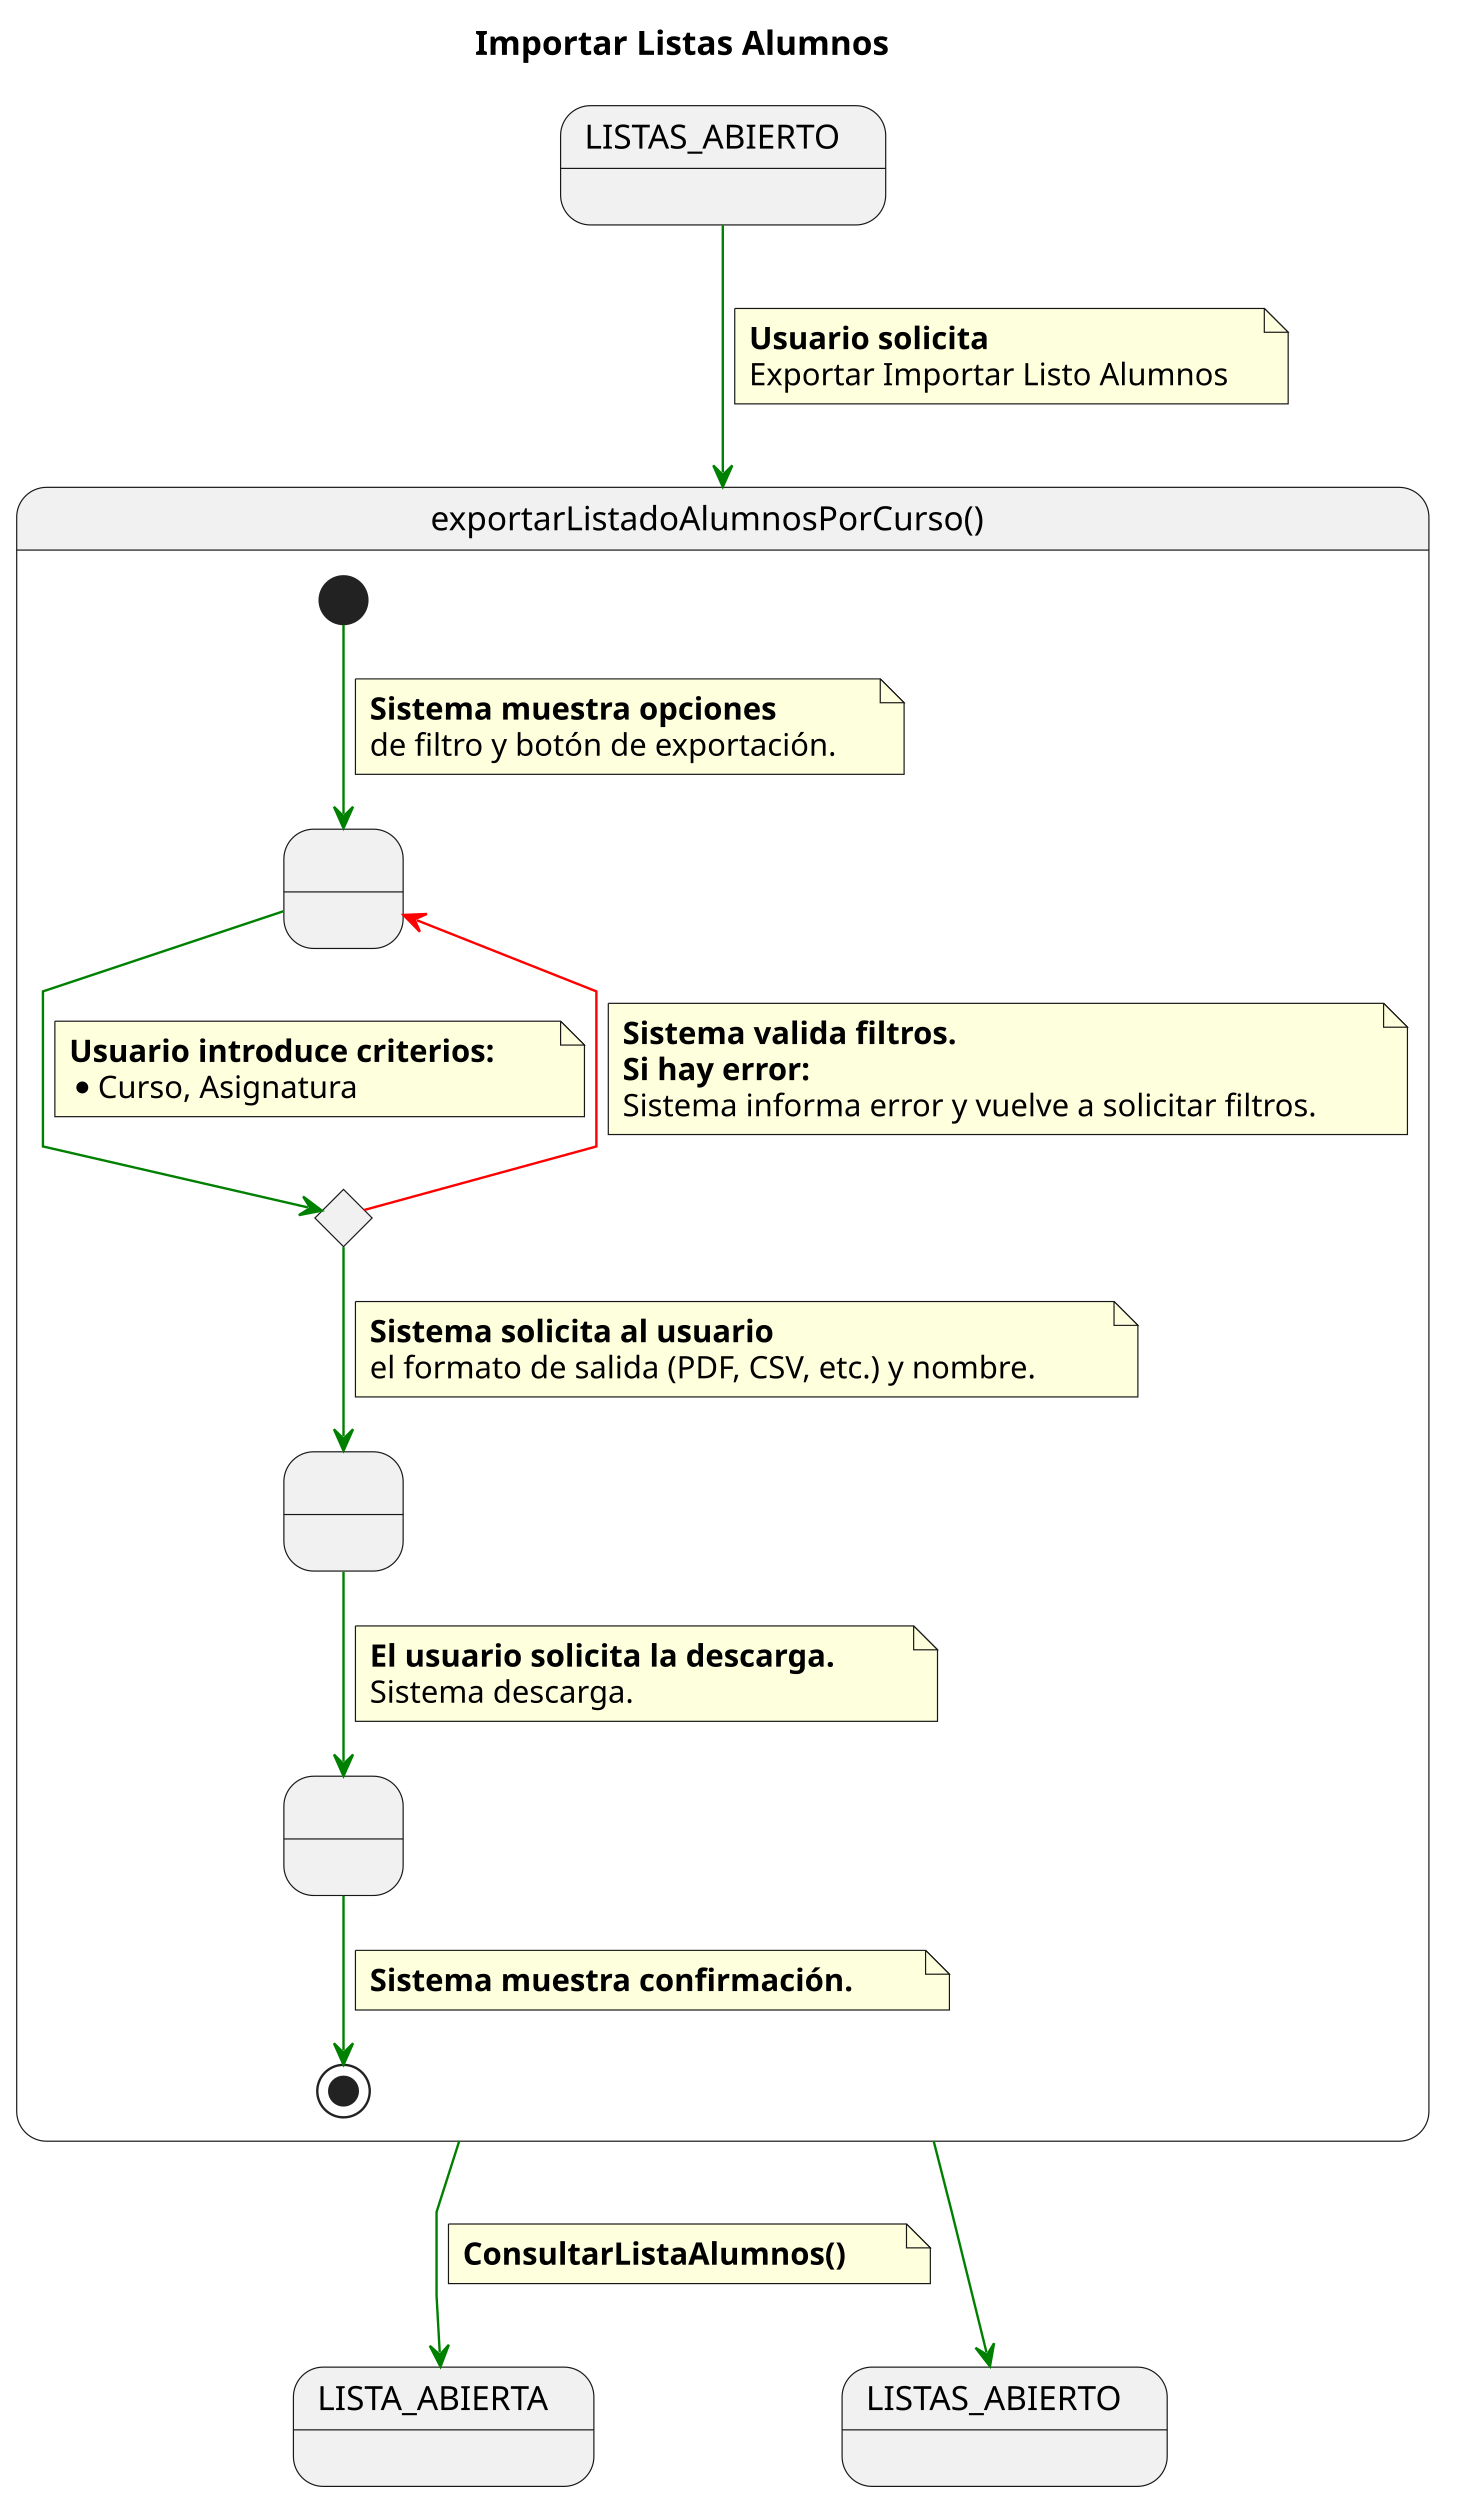
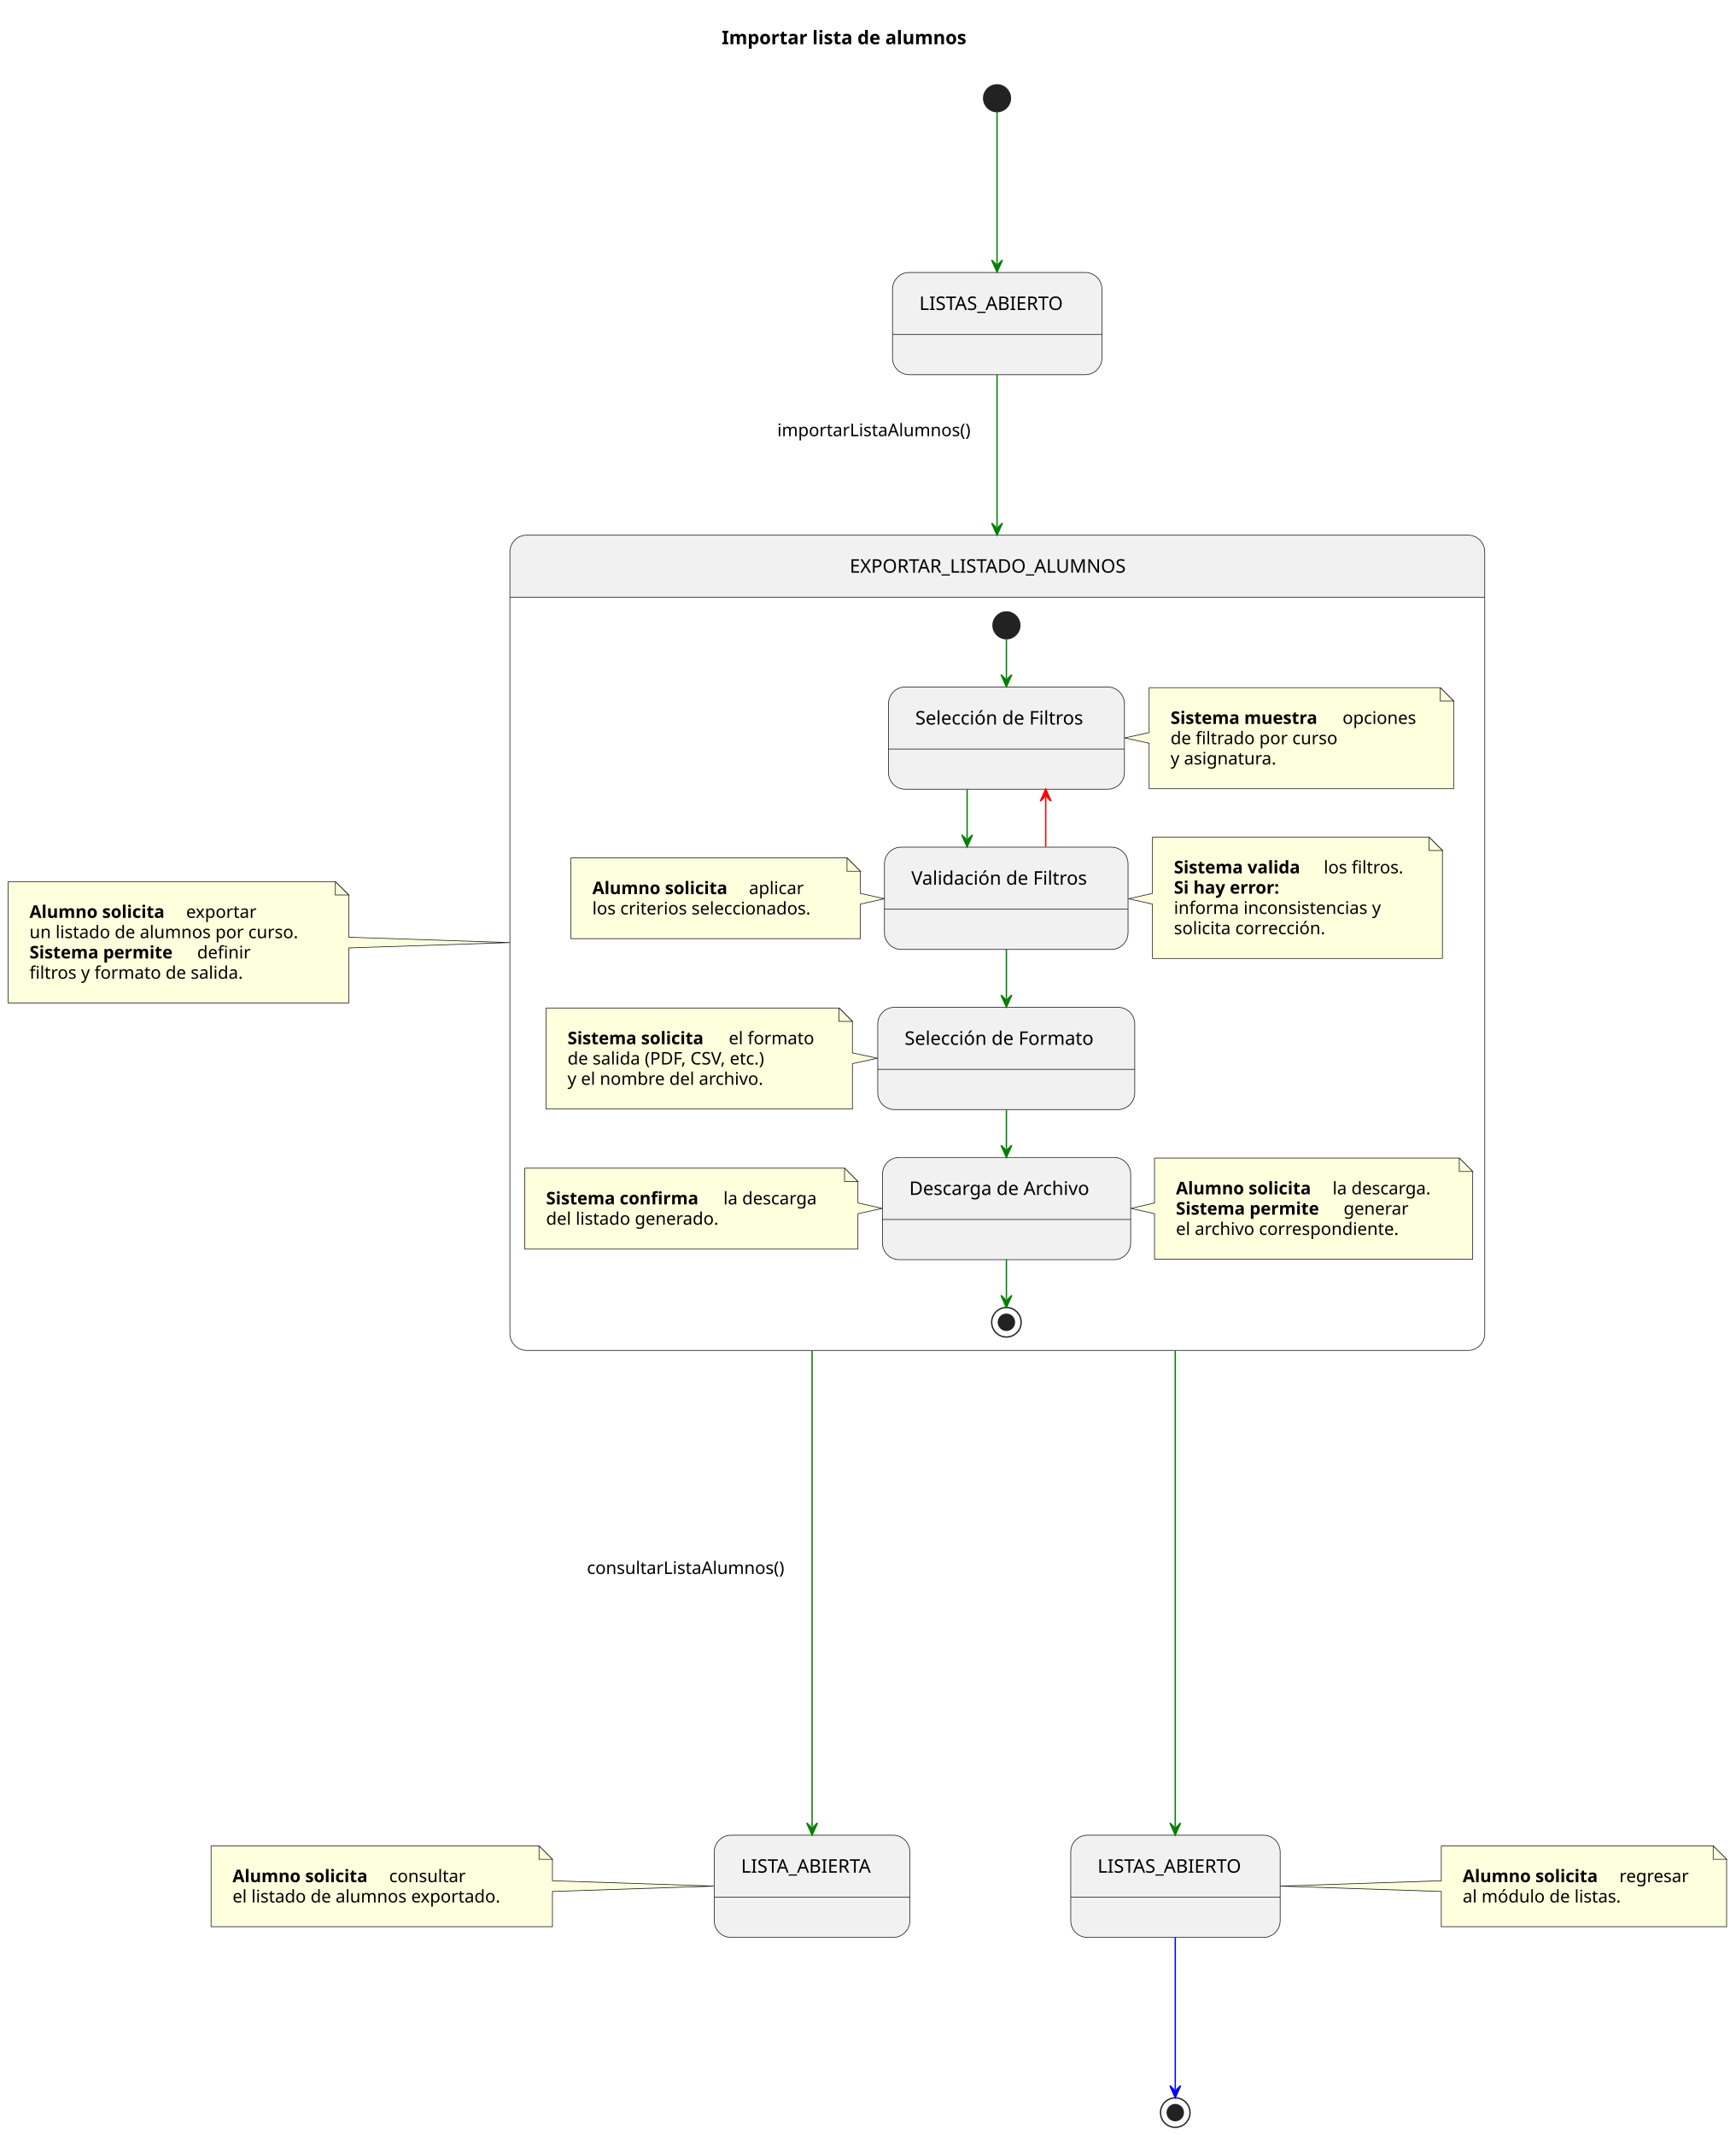
- <svg xmlns="http://www.w3.org/2000/svg" contentStyleType="text/css" data-diagram-type="STATE" height="1048px" preserveAspectRatio="none" style="width:612px;height:1048px;background:#FFFFFF;" version="1.1" viewBox="0 0 612 1048" width="612px" zoomAndPan="magnify">
+ <svg xmlns="http://www.w3.org/2000/svg" contentStyleType="text/css" data-diagram-type="STATE" height="1593px" preserveAspectRatio="none" style="width:1295px;height:1593px;background:#FFFFFF;" version="1.1" viewBox="0 0 1295 1593" width="1295px" zoomAndPan="magnify">
  <defs />
  <g>
    <g class="title" data-source-line="1">
-       <text fill="#000000" font-family="sans-serif" font-size="14" font-weight="bold" lengthAdjust="spacing" textLength="193.765" x="199.118" y="22.995">Importar Listas Alumnos</text>
+       <text fill="#000000" font-family="sans-serif" font-size="14" font-weight="bold" lengthAdjust="spacing" textLength="204.312" x="538.551" y="32.995">Importar lista de alumnos</text>
    </g>
-     <g id="startState">
-       <rect fill="#F1F1F1" height="50" rx="12.5" ry="12.5" style="stroke:#181818;stroke-width:0.5;" width="136.286" x="235" y="44.297" />
-       <line style="stroke:#181818;stroke-width:0.5;" x1="235" x2="371.286" y1="70.594" y2="70.594" />
-       <text fill="#000000" font-family="sans-serif" font-size="14" lengthAdjust="spacing" textLength="116.286" x="245" y="62.292">LISTAS_ABIERTO</text>
+     <g id="LISTAS_ABIERTO_INICIAL">
+       <rect fill="#F1F1F1" height="76.297" rx="12.5" ry="12.5" style="stroke:#181818;stroke-width:0.5;" width="156.286" x="666" y="203.297" />
+       <line style="stroke:#181818;stroke-width:0.5;" x1="666" x2="822.286" y1="249.594" y2="249.594" />
+       <text fill="#000000" font-family="sans-serif" font-size="14" lengthAdjust="spacing" textLength="116.286" x="686" y="231.292">LISTAS_ABIERTO</text>
    </g>
-     <g id="endState1">
-       <rect fill="#F1F1F1" height="50" rx="12.5" ry="12.5" style="stroke:#181818;stroke-width:0.5;" width="125.957" x="123" y="992.297" />
-       <line style="stroke:#181818;stroke-width:0.5;" x1="123" x2="248.957" y1="1018.594" y2="1018.594" />
-       <text fill="#000000" font-family="sans-serif" font-size="14" lengthAdjust="spacing" textLength="105.957" x="133" y="1010.292">LISTA_ABIERTA</text>
+     <path d="M393,399.297 L1095.435,399.297 A12.5,12.5 0 0 1 1107.935,411.797 L1107.935,445.594 L380.5,445.594 L380.5,411.797 A12.5,12.5 0 0 1 393,399.297" fill="#F1F1F1" />
+     <rect fill="none" height="608.297" rx="12.5" ry="12.5" style="stroke:#181818;stroke-width:0.5;" width="727.435" x="380.5" y="399.297" />
+     <line style="stroke:#181818;stroke-width:0.5;" x1="380.5" x2="1107.935" y1="445.594" y2="445.594" />
+     <text fill="#000000" font-family="sans-serif" font-size="14" lengthAdjust="spacing" textLength="220.309" x="634.063" y="427.292">EXPORTAR_LISTADO_ALUMNOS</text>
+     <g id="EXPORTAR_LISTADO_COMP.SolicitudFiltros">
+       <rect fill="#F1F1F1" height="76.297" rx="12.5" ry="12.5" style="stroke:#181818;stroke-width:0.5;" width="176.062" x="663" y="512.594" />
+       <line style="stroke:#181818;stroke-width:0.5;" x1="663" x2="839.062" y1="558.891" y2="558.891" />
+       <text fill="#000000" font-family="sans-serif" font-size="14" lengthAdjust="spacing" textLength="136.062" x="683" y="540.589">Selección de Filtros</text>
    </g>
-     <g id="endState2">
-       <rect fill="#F1F1F1" height="50" rx="12.5" ry="12.5" style="stroke:#181818;stroke-width:0.5;" width="136.286" x="353" y="992.297" />
-       <line style="stroke:#181818;stroke-width:0.5;" x1="353" x2="489.286" y1="1018.594" y2="1018.594" />
-       <text fill="#000000" font-family="sans-serif" font-size="14" lengthAdjust="spacing" textLength="116.286" x="363" y="1010.292">LISTAS_ABIERTO</text>
+     <g id="EXPORTAR_LISTADO_COMP.ValidarFiltros">
+       <rect fill="#F1F1F1" height="76.297" rx="12.5" ry="12.5" style="stroke:#181818;stroke-width:0.5;" width="181.764" x="660" y="632.094" />
+       <line style="stroke:#181818;stroke-width:0.5;" x1="660" x2="841.764" y1="678.391" y2="678.391" />
+       <text fill="#000000" font-family="sans-serif" font-size="14" lengthAdjust="spacing" textLength="141.764" x="680" y="660.089">Validación de Filtros</text>
    </g>
-     <path d="M19.5,204.297 L586.5,204.297 A12.5,12.5 0 0 1 599,216.797 L599,230.594 L7,230.594 L7,216.797 A12.5,12.5 0 0 1 19.5,204.297" fill="#F1F1F1" />
-     <rect fill="none" height="693.297" rx="12.5" ry="12.5" style="stroke:#181818;stroke-width:0.5;" width="592" x="7" y="204.297" />
-     <line style="stroke:#181818;stroke-width:0.5;" x1="7" x2="599" y1="230.594" y2="230.594" />
-     <text fill="#000000" font-family="sans-serif" font-size="14" lengthAdjust="spacing" textLength="245.096" x="180.452" y="222.292">exportarListadoAlumnosPorCurso()</text>
-     <g id="exportarListadoAlumnosPorCurso.SolicitudFiltros">
-       <rect fill="#F1F1F1" height="50" rx="12.5" ry="12.5" style="stroke:#181818;stroke-width:0.5;" width="50" x="119" y="347.594" />
-       <line style="stroke:#181818;stroke-width:0.5;" x1="119" x2="169" y1="373.891" y2="373.891" />
-       <text fill="#000000" font-family="sans-serif" font-size="14" lengthAdjust="spacing" textLength="4.45" x="141.775" y="365.589"> </text>
+     <g id="EXPORTAR_LISTADO_COMP.SeleccionFormato">
+       <rect fill="#F1F1F1" height="76.297" rx="12.5" ry="12.5" style="stroke:#181818;stroke-width:0.5;" width="191.772" x="655" y="751.594" />
+       <line style="stroke:#181818;stroke-width:0.5;" x1="655" x2="846.771" y1="797.891" y2="797.891" />
+       <text fill="#000000" font-family="sans-serif" font-size="14" lengthAdjust="spacing" textLength="151.772" x="675" y="779.589">Selección de Formato</text>
    </g>
-     <g class="entity" data-entity="ValidarFiltros" data-uid="ent0007" id="entity_ValidarFiltros">
-       <polygon fill="#F1F1F1" points="144,498.594,156,510.594,144,522.594,132,510.594,144,498.594" style="stroke:#181818;stroke-width:0.5;" />
+     <g id="EXPORTAR_LISTADO_COMP.Descarga">
+       <rect fill="#F1F1F1" height="76.297" rx="12.5" ry="12.5" style="stroke:#181818;stroke-width:0.5;" width="185.23" x="658.5" y="863.594" />
+       <line style="stroke:#181818;stroke-width:0.5;" x1="658.5" x2="843.73" y1="909.891" y2="909.891" />
+       <text fill="#000000" font-family="sans-serif" font-size="14" lengthAdjust="spacing" textLength="145.23" x="678.5" y="891.589">Descarga de Archivo</text>
    </g>
-     <g id="exportarListadoAlumnosPorCurso.SeleccionFormato">
-       <rect fill="#F1F1F1" height="50" rx="12.5" ry="12.5" style="stroke:#181818;stroke-width:0.5;" width="50" x="119" y="608.594" />
-       <line style="stroke:#181818;stroke-width:0.5;" x1="119" x2="169" y1="634.891" y2="634.891" />
-       <text fill="#000000" font-family="sans-serif" font-size="14" lengthAdjust="spacing" textLength="4.45" x="141.775" y="626.589"> </text>
+     <ellipse cx="751" cy="466.594" fill="#222222" rx="10" ry="10" style="stroke:#222222;stroke-width:1;" />
+     <ellipse cx="751" cy="986.594" fill="none" rx="11" ry="11" style="stroke:#222222;stroke-width:1;" />
+     <ellipse cx="751" cy="986.594" fill="#222222" rx="6" ry="6" style="stroke:#222222;stroke-width:1;" />
+     <g class="entity" data-entity="GMN5" data-source-line="38" data-uid="ent0006" id="entity_GMN5">
+       <path d="M857.5,513.094 L857.5,546.594 L839.21,550.594 L857.5,554.594 L857.5,588.492 A0,0 0 0 0 857.5,588.492 L1084.747,588.492 A0,0 0 0 0 1084.747,588.492 L1084.747,523.094 L1074.747,513.094 L857.5,513.094 A0,0 0 0 0 857.5,513.094" fill="#FEFFDD" style="stroke:#181818;stroke-width:0.5;" />
+       <path d="M1074.747,513.094 L1074.747,523.094 L1084.747,523.094 L1074.747,513.094" fill="#FEFFDD" style="stroke:#181818;stroke-width:0.5;" />
+       <text fill="#000000" font-family="sans-serif" font-size="13" font-weight="bold" lengthAdjust="spacing" textLength="124.186" x="873.5" y="540.161">Sistema muestra</text>
+       <text fill="#000000" font-family="sans-serif" font-size="13" lengthAdjust="spacing" textLength="57.929" x="1001.818" y="540.161">opciones</text>
+       <text fill="#000000" font-family="sans-serif" font-size="13" lengthAdjust="spacing" textLength="132.069" x="873.5" y="555.293">de filtrado por curso</text>
+       <text fill="#000000" font-family="sans-serif" font-size="13" lengthAdjust="spacing" textLength="85.414" x="873.5" y="570.426">y asignatura.</text>
    </g>
-     <g id="exportarListadoAlumnosPorCurso.Descarga">
-       <rect fill="#F1F1F1" height="50" rx="12.5" ry="12.5" style="stroke:#181818;stroke-width:0.5;" width="50" x="119" y="744.594" />
-       <line style="stroke:#181818;stroke-width:0.5;" x1="119" x2="169" y1="770.891" y2="770.891" />
-       <text fill="#000000" font-family="sans-serif" font-size="14" lengthAdjust="spacing" textLength="4.45" x="141.775" y="762.589"> </text>
+     <g class="entity" data-entity="GMN8" data-source-line="46" data-uid="ent0009" id="entity_GMN8">
+       <path d="M426,640.094 L426,700.359 A0,0 0 0 0 426,700.359 L642.043,700.359 A0,0 0 0 0 642.043,700.359 L642.043,674.594 L659.95,670.594 L642.043,666.594 L642.043,650.094 L632.043,640.094 L426,640.094 A0,0 0 0 0 426,640.094" fill="#FEFFDD" style="stroke:#181818;stroke-width:0.5;" />
+       <path d="M632.043,640.094 L632.043,650.094 L642.043,650.094 L632.043,640.094" fill="#FEFFDD" style="stroke:#181818;stroke-width:0.5;" />
+       <text fill="#000000" font-family="sans-serif" font-size="13" font-weight="bold" lengthAdjust="spacing" textLength="112.76" x="442" y="667.161">Alumno solicita</text>
+       <text fill="#000000" font-family="sans-serif" font-size="13" lengthAdjust="spacing" textLength="43.9" x="558.892" y="667.161">aplicar</text>
+       <text fill="#000000" font-family="sans-serif" font-size="13" lengthAdjust="spacing" textLength="175.043" x="442" y="682.293">los criterios seleccionados.</text>
    </g>
-     <ellipse cx="144" cy="251.594" fill="#222222" rx="10" ry="10" style="stroke:#222222;stroke-width:1;" />
-     <ellipse cx="144" cy="876.594" fill="none" rx="11" ry="11" style="stroke:#222222;stroke-width:1;" />
-     <ellipse cx="144" cy="876.594" fill="#222222" rx="6" ry="6" style="stroke:#222222;stroke-width:1;" />
-     <g class="link" data-entity-1=".start.exportarListadoAlumnosPorCurso" data-entity-2="SolicitudFiltros" data-source-line="22" data-uid="lnk4" id="link_.start.exportarListadoAlumnosPorCurso_SolicitudFiltros">
-       <path d="M144,261.934 C144,280.124 144,314.834 144,341.204" fill="none" id="*start*exportarListadoAlumnosPorCurso-to-SolicitudFiltros" style="stroke:#008000;stroke-width:1;" />
-       <polygon fill="#008000" points="144,347.204,148,338.204,144,342.204,140,338.204,144,347.204" style="stroke:#008000;stroke-width:1;" />
-       <path d="M149,284.594 L149,324.594 L379,324.594 L379,294.594 L369,284.594 L149,284.594" fill="#FEFFDD" style="stroke:#181818;stroke-width:0.5;" />
-       <path d="M369,284.594 L369,294.594 L379,294.594 L369,284.594" fill="#FEFFDD" style="stroke:#181818;stroke-width:0.5;" />
-       <text fill="#000000" font-family="sans-serif" font-size="13" font-weight="bold" lengthAdjust="spacing" textLength="193.851" x="155" y="301.661">Sistema muestra opciones</text>
-       <text fill="#000000" font-family="sans-serif" font-size="13" lengthAdjust="spacing" textLength="209.936" x="155" y="316.793">de filtro y botón de exportación.</text>
+     <g class="entity" data-entity="GMN11" data-source-line="54" data-uid="ent0012" id="entity_GMN11">
+       <path d="M860,624.594 L860,666.594 L842.08,670.594 L860,674.594 L860,715.125 A0,0 0 0 0 860,715.125 L1076.373,715.125 A0,0 0 0 0 1076.373,715.125 L1076.373,634.594 L1066.373,624.594 L860,624.594 A0,0 0 0 0 860,624.594" fill="#FEFFDD" style="stroke:#181818;stroke-width:0.5;" />
+       <path d="M1066.373,624.594 L1066.373,634.594 L1076.373,634.594 L1066.373,624.594" fill="#FEFFDD" style="stroke:#181818;stroke-width:0.5;" />
+       <text fill="#000000" font-family="sans-serif" font-size="13" font-weight="bold" lengthAdjust="spacing" textLength="107.669" x="876" y="651.661">Sistema valida</text>
+       <text fill="#000000" font-family="sans-serif" font-size="13" lengthAdjust="spacing" textLength="63.572" x="987.801" y="651.661">los filtros.</text>
+       <text fill="#000000" font-family="sans-serif" font-size="13" font-weight="bold" lengthAdjust="spacing" textLength="91.552" x="876" y="666.793">Si hay error:</text>
+       <text fill="#000000" font-family="sans-serif" font-size="13" lengthAdjust="spacing" textLength="165.496" x="876" y="681.926">informa inconsistencias y</text>
+       <text fill="#000000" font-family="sans-serif" font-size="13" lengthAdjust="spacing" textLength="121.926" x="876" y="697.059">solicita corrección.</text>
    </g>
-     <g class="link" data-entity-1="SolicitudFiltros" data-entity-2="ValidarFiltros" data-source-line="29" data-uid="lnk5" id="link_SolicitudFiltros_ValidarFiltros">
-       <path d="M118.8,381.994 C82.03,394.254 18,415.594 18,415.594 C18,415.594 18,480.594 18,480.594 C18,480.594 100.203,499.508 129.093,506.158" fill="none" id="SolicitudFiltros-to-ValidarFiltros" style="stroke:#008000;stroke-width:1;" />
-       <polygon fill="#008000" points="134.94,507.504,127.067,501.587,130.067,506.382,125.272,509.383,134.94,507.504" style="stroke:#008000;stroke-width:1;" />
-       <path d="M23,428.094 L23,468.094 L245,468.094 L245,438.094 L235,428.094 L23,428.094" fill="#FEFFDD" style="stroke:#181818;stroke-width:0.5;" />
-       <path d="M235,428.094 L235,438.094 L245,438.094 L235,428.094" fill="#FEFFDD" style="stroke:#181818;stroke-width:0.5;" />
-       <text fill="#000000" font-family="sans-serif" font-size="13" font-weight="bold" lengthAdjust="spacing" textLength="201.862" x="29" y="445.161">Usuario introduce criterios:</text>
-       <ellipse cx="34.5" cy="455.859" fill="#000000" rx="2.5" ry="2.5" />
-       <text fill="#000000" font-family="sans-serif" font-size="13" lengthAdjust="spacing" textLength="116.035" x="41" y="460.293">Curso, Asignatura</text>
+     <g class="entity" data-entity="GMN14" data-source-line="64" data-uid="ent0015" id="entity_GMN14">
+       <path d="M407.5,752.094 L407.5,827.492 A0,0 0 0 0 407.5,827.492 L636.092,827.492 A0,0 0 0 0 636.092,827.492 L636.092,793.594 L654.84,789.594 L636.092,785.594 L636.092,762.094 L626.092,752.094 L407.5,752.094 A0,0 0 0 0 407.5,752.094" fill="#FEFFDD" style="stroke:#181818;stroke-width:0.5;" />
+       <path d="M626.092,752.094 L626.092,762.094 L636.092,762.094 L626.092,752.094" fill="#FEFFDD" style="stroke:#181818;stroke-width:0.5;" />
+       <text fill="#000000" font-family="sans-serif" font-size="13" font-weight="bold" lengthAdjust="spacing" textLength="116.162" x="423.5" y="779.161">Sistema solicita</text>
+       <text fill="#000000" font-family="sans-serif" font-size="13" lengthAdjust="spacing" textLength="67.298" x="543.794" y="779.161">el formato</text>
+       <text fill="#000000" font-family="sans-serif" font-size="13" lengthAdjust="spacing" textLength="165.293" x="423.5" y="794.293">de salida (PDF, CSV, etc.)</text>
+       <text fill="#000000" font-family="sans-serif" font-size="13" lengthAdjust="spacing" textLength="158.234" x="423.5" y="809.426">y el nombre del archivo.</text>
    </g>
-     <g class="link" data-entity-1="ValidarFiltros" data-entity-2="SolicitudFiltros" data-source-line="36" data-uid="lnk6" id="link_ValidarFiltros_SolicitudFiltros">
-       <path d="M152.67,507.224 C177.99,500.294 250,480.594 250,480.594 C250,480.594 250,415.594 250,415.594 C250,415.594 206.048,398.174 174.698,385.754" fill="none" id="ValidarFiltros-to-SolicitudFiltros" style="stroke:#FF0000;stroke-width:1;" />
-       <polygon fill="#FF0000" points="169.12,383.544,176.014,390.577,173.768,385.385,178.961,383.14,169.12,383.544" style="stroke:#FF0000;stroke-width:1;" />
-       <path d="M255,420.594 L255,475.594 L590,475.594 L590,430.594 L580,420.594 L255,420.594" fill="#FEFFDD" style="stroke:#181818;stroke-width:0.5;" />
-       <path d="M580,420.594 L580,430.594 L590,430.594 L580,420.594" fill="#FEFFDD" style="stroke:#181818;stroke-width:0.5;" />
-       <text fill="#000000" font-family="sans-serif" font-size="13" font-weight="bold" lengthAdjust="spacing" textLength="160.996" x="261" y="437.661">Sistema valida filtros.</text>
-       <text fill="#000000" font-family="sans-serif" font-size="13" font-weight="bold" lengthAdjust="spacing" textLength="91.552" x="261" y="452.793">Si hay error:</text>
-       <text fill="#000000" font-family="sans-serif" font-size="13" lengthAdjust="spacing" textLength="314.742" x="261" y="467.926">Sistema informa error y vuelve a solicitar filtros.</text>
+     <g class="entity" data-entity="GMN17" data-source-line="72" data-uid="ent0018" id="entity_GMN17">
+       <path d="M861.5,864.094 L861.5,897.594 L843.81,901.594 L861.5,905.594 L861.5,939.492 A0,0 0 0 0 861.5,939.492 L1098.935,939.492 A0,0 0 0 0 1098.935,939.492 L1098.935,874.094 L1088.935,864.094 L861.5,864.094 A0,0 0 0 0 861.5,864.094" fill="#FEFFDD" style="stroke:#181818;stroke-width:0.5;" />
+       <path d="M1088.935,864.094 L1088.935,874.094 L1098.935,874.094 L1088.935,864.094" fill="#FEFFDD" style="stroke:#181818;stroke-width:0.5;" />
+       <text fill="#000000" font-family="sans-serif" font-size="13" font-weight="bold" lengthAdjust="spacing" textLength="112.76" x="877.5" y="891.161">Alumno solicita</text>
+       <text fill="#000000" font-family="sans-serif" font-size="13" lengthAdjust="spacing" textLength="79.543" x="994.392" y="891.161">la descarga.</text>
+       <text fill="#000000" font-family="sans-serif" font-size="13" font-weight="bold" lengthAdjust="spacing" textLength="120.999" x="877.5" y="906.293">Sistema permite</text>
+       <text fill="#000000" font-family="sans-serif" font-size="13" lengthAdjust="spacing" textLength="51.143" x="1002.631" y="906.293">generar</text>
+       <text fill="#000000" font-family="sans-serif" font-size="13" lengthAdjust="spacing" textLength="178.166" x="877.5" y="921.426">el archivo correspondiente.</text>
    </g>
-     <g class="link" data-entity-1="ValidarFiltros" data-entity-2="SeleccionFormato" data-source-line="44" data-uid="lnk7" id="link_ValidarFiltros_SeleccionFormato">
-       <path d="M144,522.764 C144,542.064 144,576.114 144,602.144" fill="none" id="ValidarFiltros-to-SeleccionFormato" style="stroke:#008000;stroke-width:1;" />
-       <polygon fill="#008000" points="144,608.144,148,599.144,144,603.144,140,599.144,144,608.144" style="stroke:#008000;stroke-width:1;" />
-       <path d="M149,545.594 L149,585.594 L477,585.594 L477,555.594 L467,545.594 L149,545.594" fill="#FEFFDD" style="stroke:#181818;stroke-width:0.5;" />
-       <path d="M467,545.594 L467,555.594 L477,555.594 L467,545.594" fill="#FEFFDD" style="stroke:#181818;stroke-width:0.5;" />
-       <text fill="#000000" font-family="sans-serif" font-size="13" font-weight="bold" lengthAdjust="spacing" textLength="193.261" x="155" y="562.661">Sistema solicita al usuario</text>
-       <text fill="#000000" font-family="sans-serif" font-size="13" lengthAdjust="spacing" textLength="307.265" x="155" y="577.793">el formato de salida (PDF, CSV, etc.) y nombre.</text>
+     <g class="entity" data-entity="GMN20" data-source-line="80" data-uid="ent0021" id="entity_GMN20">
+       <path d="M391.5,871.594 L391.5,931.859 A0,0 0 0 0 391.5,931.859 L640.208,931.859 A0,0 0 0 0 640.208,931.859 L640.208,905.594 L658.39,901.594 L640.208,897.594 L640.208,881.594 L630.208,871.594 L391.5,871.594 A0,0 0 0 0 391.5,871.594" fill="#FEFFDD" style="stroke:#181818;stroke-width:0.5;" />
+       <path d="M630.208,871.594 L630.208,881.594 L640.208,881.594 L630.208,871.594" fill="#FEFFDD" style="stroke:#181818;stroke-width:0.5;" />
+       <text fill="#000000" font-family="sans-serif" font-size="13" font-weight="bold" lengthAdjust="spacing" textLength="128.166" x="407.5" y="898.661">Sistema confirma</text>
+       <text fill="#000000" font-family="sans-serif" font-size="13" lengthAdjust="spacing" textLength="75.41" x="539.798" y="898.661">la descarga</text>
+       <text fill="#000000" font-family="sans-serif" font-size="13" lengthAdjust="spacing" textLength="137.528" x="407.5" y="913.793">del listado generado.</text>
    </g>
-     <g class="link" data-entity-1="SeleccionFormato" data-entity-2="Descarga" data-source-line="51" data-uid="lnk8" id="link_SeleccionFormato_Descarga">
-       <path d="M144,658.864 C144,683.144 144,714.284 144,738.504" fill="none" id="SeleccionFormato-to-Descarga" style="stroke:#008000;stroke-width:1;" />
-       <polygon fill="#008000" points="144,744.504,148,735.504,144,739.504,140,735.504,144,744.504" style="stroke:#008000;stroke-width:1;" />
-       <path d="M149,681.594 L149,721.594 L393,721.594 L393,691.594 L383,681.594 L149,681.594" fill="#FEFFDD" style="stroke:#181818;stroke-width:0.5;" />
-       <path d="M383,681.594 L383,691.594 L393,691.594 L383,681.594" fill="#FEFFDD" style="stroke:#181818;stroke-width:0.5;" />
-       <text fill="#000000" font-family="sans-serif" font-size="13" font-weight="bold" lengthAdjust="spacing" textLength="223.983" x="155" y="698.661">El usuario solicita la descarga.</text>
-       <text fill="#000000" font-family="sans-serif" font-size="13" lengthAdjust="spacing" textLength="120.326" x="155" y="713.793">Sistema descarga.</text>
+     <g class="link" data-entity-1=".start.EXPORTAR_LISTADO_COMP" data-entity-2="SolicitudFiltros" data-source-line="35" data-uid="lnk6" id="link_.start.EXPORTAR_LISTADO_COMP_SolicitudFiltros">
+       <path d="M751,476.894 C751,485.834 751,493.344 751,506.374" fill="none" id="*start*EXPORTAR_LISTADO_COMP-to-SolicitudFiltros" style="stroke:#008000;stroke-width:1;" />
+       <polygon fill="#008000" points="751,512.374,755,503.374,751,507.374,747,503.374,751,512.374" style="stroke:#008000;stroke-width:1;" />
    </g>
-     <g class="link" data-entity-1="Descarga" data-entity-2=".end.exportarListadoAlumnosPorCurso" data-source-line="58" data-uid="lnk10" id="link_Descarga_.end.exportarListadoAlumnosPorCurso">
-       <path d="M144,794.684 C144,817.084 144,843.364 144,859.544" fill="none" id="Descarga-to-*end*exportarListadoAlumnosPorCurso" style="stroke:#008000;stroke-width:1;" />
-       <polygon fill="#008000" points="144,865.544,148,856.544,144,860.544,140,856.544,144,865.544" style="stroke:#008000;stroke-width:1;" />
-       <path d="M149,817.594 L149,842.594 L398,842.594 L398,827.594 L388,817.594 L149,817.594" fill="#FEFFDD" style="stroke:#181818;stroke-width:0.5;" />
-       <path d="M388,817.594 L388,827.594 L398,827.594 L388,817.594" fill="#FEFFDD" style="stroke:#181818;stroke-width:0.5;" />
-       <text fill="#000000" font-family="sans-serif" font-size="13" font-weight="bold" lengthAdjust="spacing" textLength="228.731" x="155" y="834.661">Sistema muestra confirmación.</text>
+     <g class="link" data-entity-1="SolicitudFiltros" data-entity-2="ValidarFiltros" data-source-line="43" data-uid="lnk7" id="link_SolicitudFiltros_ValidarFiltros">
+       <path d="M721.67,588.734 C721.67,602.534 721.67,612.104 721.67,625.904" fill="none" id="SolicitudFiltros-to-ValidarFiltros" style="stroke:#008000;stroke-width:1;" />
+       <polygon fill="#008000" points="721.67,631.904,725.67,622.904,721.67,626.904,717.67,622.904,721.67,631.904" style="stroke:#008000;stroke-width:1;" />
    </g>
-     <g class="link" data-entity-1="startState" data-entity-2="exportarListadoAlumnosPorCurso" data-source-line="9" data-uid="lnk2" id="link_startState_exportarListadoAlumnosPorCurso">
-       <path d="M303,94.407 C303,118.287 303,151.907 303,198.097" fill="none" id="startState-to-exportarListadoAlumnosPorCurso" style="stroke:#008000;stroke-width:1;" />
-       <polygon fill="#008000" points="303,204.097,307,195.097,303,199.097,299,195.097,303,204.097" style="stroke:#008000;stroke-width:1;" />
-       <path d="M308,129.297 L308,169.297 L540,169.297 L540,139.297 L530,129.297 L308,129.297" fill="#FEFFDD" style="stroke:#181818;stroke-width:0.5;" />
-       <path d="M530,129.297 L530,139.297 L540,139.297 L530,129.297" fill="#FEFFDD" style="stroke:#181818;stroke-width:0.5;" />
-       <text fill="#000000" font-family="sans-serif" font-size="13" font-weight="bold" lengthAdjust="spacing" textLength="113.376" x="314" y="146.364">Usuario solicita</text>
-       <text fill="#000000" font-family="sans-serif" font-size="13" lengthAdjust="spacing" textLength="211.77" x="314" y="161.497">Exportar Importar Listo Alumnos</text>
+     <g class="link" data-entity-1="ValidarFiltros" data-entity-2="SolicitudFiltros" data-source-line="51" data-uid="lnk8" id="link_ValidarFiltros_SolicitudFiltros">
+       <path d="M780.33,631.954 C780.33,618.154 780.33,608.584 780.33,594.784" fill="none" id="ValidarFiltros-to-SolicitudFiltros" style="stroke:#FF0000;stroke-width:1;" />
+       <polygon fill="#FF0000" points="780.33,588.784,776.33,597.784,780.33,593.784,784.33,597.784,780.33,588.784" style="stroke:#FF0000;stroke-width:1;" />
    </g>
-     <g class="link" data-entity-1="exportarListadoAlumnosPorCurso" data-entity-2="endState1" data-source-line="65" data-uid="lnk11" id="link_exportarListadoAlumnosPorCurso_endState1">
-       <path d="M192.52,897.517 C186.59,916.077 183,927.297 183,927.297 C183,927.297 183,962.297 183,962.297 C183,962.297 183.526,971.776 184.327,986.146" fill="none" id="exportarListadoAlumnosPorCurso-to-endState1" style="stroke:#008000;stroke-width:1;" />
-       <polygon fill="#008000" points="184.66,992.137,188.154,982.928,184.382,987.145,180.166,983.373,184.66,992.137" style="stroke:#008000;stroke-width:1;" />
-       <path d="M188,932.297 L188,957.297 L390,957.297 L390,942.297 L380,932.297 L188,932.297" fill="#FEFFDD" style="stroke:#181818;stroke-width:0.5;" />
-       <path d="M380,932.297 L380,942.297 L390,942.297 L380,932.297" fill="#FEFFDD" style="stroke:#181818;stroke-width:0.5;" />
-       <text fill="#000000" font-family="sans-serif" font-size="13" font-weight="bold" lengthAdjust="spacing" textLength="181.162" x="194" y="949.364">ConsultarListaAlumnos()</text>
+     <g class="link" data-entity-1="ValidarFiltros" data-entity-2="SeleccionFormato" data-source-line="61" data-uid="lnk9" id="link_ValidarFiltros_SeleccionFormato">
+       <path d="M751,708.234 C751,722.034 751,731.604 751,745.404" fill="none" id="ValidarFiltros-to-SeleccionFormato" style="stroke:#008000;stroke-width:1;" />
+       <polygon fill="#008000" points="751,751.404,755,742.404,751,746.404,747,742.404,751,751.404" style="stroke:#008000;stroke-width:1;" />
    </g>
-     <g class="link" data-entity-1="exportarListadoAlumnosPorCurso" data-entity-2="endState2" data-source-line="70" data-uid="lnk12" id="link_exportarListadoAlumnosPorCurso_endState2">
-       <path d="M391.39,897.517 C396.13,916.077 399,927.297 399,927.297 C399,927.297 407.029,959.803 413.549,986.153" fill="none" id="exportarListadoAlumnosPorCurso-to-endState2" style="stroke:#008000;stroke-width:1;" />
-       <polygon fill="#008000" points="414.99,991.977,416.711,982.28,413.789,987.123,408.945,984.201,414.99,991.977" style="stroke:#008000;stroke-width:1;" />
+     <g class="link" data-entity-1="SeleccionFormato" data-entity-2="Descarga" data-source-line="69" data-uid="lnk10" id="link_SeleccionFormato_Descarga">
+       <path d="M751,827.824 C751,839.354 751,846.014 751,857.534" fill="none" id="SeleccionFormato-to-Descarga" style="stroke:#008000;stroke-width:1;" />
+       <polygon fill="#008000" points="751,863.534,755,854.534,751,858.534,747,854.534,751,863.534" style="stroke:#008000;stroke-width:1;" />
+     </g>
+     <g class="link" data-entity-1="Descarga" data-entity-2=".end.EXPORTAR_LISTADO_COMP" data-source-line="77" data-uid="lnk12" id="link_Descarga_.end.EXPORTAR_LISTADO_COMP">
+       <path d="M751,939.614 C751,952.704 751,960.354 751,969.554" fill="none" id="Descarga-to-*end*EXPORTAR_LISTADO_COMP" style="stroke:#008000;stroke-width:1;" />
+       <polygon fill="#008000" points="751,975.554,755,966.554,751,970.554,747,966.554,751,975.554" style="stroke:#008000;stroke-width:1;" />
+     </g>
+     <g id="LISTA_ABIERTA_FINAL">
+       <rect fill="#F1F1F1" height="76.297" rx="12.5" ry="12.5" style="stroke:#181818;stroke-width:0.5;" width="145.957" x="533" y="1369.297" />
+       <line style="stroke:#181818;stroke-width:0.5;" x1="533" x2="678.957" y1="1415.594" y2="1415.594" />
+       <text fill="#000000" font-family="sans-serif" font-size="14" lengthAdjust="spacing" textLength="105.957" x="553" y="1397.292">LISTA_ABIERTA</text>
+     </g>
+     <g id="LISTAS_ABIERTO_FINAL">
+       <rect fill="#F1F1F1" height="76.297" rx="12.5" ry="12.5" style="stroke:#181818;stroke-width:0.5;" width="156.286" x="799" y="1369.297" />
+       <line style="stroke:#181818;stroke-width:0.5;" x1="799" x2="955.286" y1="1415.594" y2="1415.594" />
+       <text fill="#000000" font-family="sans-serif" font-size="14" lengthAdjust="spacing" textLength="116.286" x="819" y="1397.292">LISTAS_ABIERTO</text>
+     </g>
+     <ellipse cx="744" cy="73.297" fill="#222222" rx="10" ry="10" style="stroke:#222222;stroke-width:1;" />
+     <ellipse cx="877" cy="1576.297" fill="none" rx="11" ry="11" style="stroke:#222222;stroke-width:1;" />
+     <ellipse cx="877" cy="1576.297" fill="#222222" rx="6" ry="6" style="stroke:#222222;stroke-width:1;" />
+     <g class="entity" data-entity="GMN2" data-source-line="21" data-uid="ent0003" id="entity_GMN2">
+       <path d="M6,657.797 L6,748.328 A0,0 0 0 0 6,748.328 L260.243,748.328 A0,0 0 0 0 260.243,748.328 L260.243,707.297 L380.46,703.297 L260.243,699.297 L260.243,667.797 L250.243,657.797 L6,657.797 A0,0 0 0 0 6,657.797" fill="#FEFFDD" style="stroke:#181818;stroke-width:0.5;" />
+       <path d="M250.243,657.797 L250.243,667.797 L260.243,667.797 L250.243,657.797" fill="#FEFFDD" style="stroke:#181818;stroke-width:0.5;" />
+       <text fill="#000000" font-family="sans-serif" font-size="13" font-weight="bold" lengthAdjust="spacing" textLength="112.76" x="22" y="684.864">Alumno solicita</text>
+       <text fill="#000000" font-family="sans-serif" font-size="13" lengthAdjust="spacing" textLength="55.65" x="138.892" y="684.864">exportar</text>
+       <text fill="#000000" font-family="sans-serif" font-size="13" lengthAdjust="spacing" textLength="213.243" x="22" y="699.997">un listado de alumnos por curso.</text>
+       <text fill="#000000" font-family="sans-serif" font-size="13" font-weight="bold" lengthAdjust="spacing" textLength="120.999" x="22" y="715.129">Sistema permite</text>
+       <text fill="#000000" font-family="sans-serif" font-size="13" lengthAdjust="spacing" textLength="41.634" x="147.131" y="715.129">definir</text>
+       <text fill="#000000" font-family="sans-serif" font-size="13" lengthAdjust="spacing" textLength="171.31" x="22" y="730.262">filtros y formato de salida.</text>
+     </g>
+     <g class="entity" data-entity="GMN23" data-source-line="90" data-uid="ent0024" id="entity_GMN23">
+       <path d="M157.5,1377.297 L157.5,1437.562 A0,0 0 0 0 157.5,1437.562 L412.245,1437.562 A0,0 0 0 0 412.245,1437.562 L412.245,1411.297 L532.7,1407.297 L412.245,1403.297 L412.245,1387.297 L402.245,1377.297 L157.5,1377.297 A0,0 0 0 0 157.5,1377.297" fill="#FEFFDD" style="stroke:#181818;stroke-width:0.5;" />
+       <path d="M402.245,1377.297 L402.245,1387.297 L412.245,1387.297 L402.245,1377.297" fill="#FEFFDD" style="stroke:#181818;stroke-width:0.5;" />
+       <text fill="#000000" font-family="sans-serif" font-size="13" font-weight="bold" lengthAdjust="spacing" textLength="112.76" x="173.5" y="1404.364">Alumno solicita</text>
+       <text fill="#000000" font-family="sans-serif" font-size="13" lengthAdjust="spacing" textLength="60.373" x="290.392" y="1404.364">consultar</text>
+       <text fill="#000000" font-family="sans-serif" font-size="13" lengthAdjust="spacing" textLength="213.745" x="173.5" y="1419.497">el listado de alumnos exportado.</text>
+     </g>
+     <g class="entity" data-entity="GMN26" data-source-line="98" data-uid="ent0027" id="entity_GMN26">
+       <path d="M1075.5,1377.297 L1075.5,1403.297 L955.15,1407.297 L1075.5,1411.297 L1075.5,1437.562 A0,0 0 0 0 1075.5,1437.562 L1288.414,1437.562 A0,0 0 0 0 1288.414,1437.562 L1288.414,1387.297 L1278.414,1377.297 L1075.5,1377.297 A0,0 0 0 0 1075.5,1377.297" fill="#FEFFDD" style="stroke:#181818;stroke-width:0.5;" />
+       <path d="M1278.414,1377.297 L1278.414,1387.297 L1288.414,1387.297 L1278.414,1377.297" fill="#FEFFDD" style="stroke:#181818;stroke-width:0.5;" />
+       <text fill="#000000" font-family="sans-serif" font-size="13" font-weight="bold" lengthAdjust="spacing" textLength="112.76" x="1091.5" y="1404.364">Alumno solicita</text>
+       <text fill="#000000" font-family="sans-serif" font-size="13" lengthAdjust="spacing" textLength="55.022" x="1208.392" y="1404.364">regresar</text>
+       <text fill="#000000" font-family="sans-serif" font-size="13" lengthAdjust="spacing" textLength="126.864" x="1091.5" y="1419.497">al módulo de listas.</text>
+     </g>
+     <g class="link" data-entity-1=".start." data-entity-2="LISTAS_ABIERTO_INICIAL" data-source-line="15" data-uid="lnk3" id="link_.start._LISTAS_ABIERTO_INICIAL">
+       <path d="M744,83.307 C744,106.327 744,158.087 744,197.007" fill="none" id="*start*-to-LISTAS_ABIERTO_INICIAL" style="stroke:#008000;stroke-width:1;" />
+       <polygon fill="#008000" points="744,203.007,748,194.007,744,198.007,740,194.007,744,203.007" style="stroke:#008000;stroke-width:1;" />
+     </g>
+     <g class="link" data-entity-1="LISTAS_ABIERTO_INICIAL" data-entity-2="EXPORTAR_LISTADO_COMP" data-source-line="18" data-uid="lnk4" id="link_LISTAS_ABIERTO_INICIAL_EXPORTAR_LISTADO_COMP">
+       <path d="M744,279.497 C744,308.577 744,345.617 744,393.287" fill="none" id="LISTAS_ABIERTO_INICIAL-to-EXPORTAR_LISTADO_COMP" style="stroke:#008000;stroke-width:1;" />
+       <polygon fill="#008000" points="744,399.287,748,390.287,744,394.287,740,390.287,744,399.287" style="stroke:#008000;stroke-width:1;" />
+       <text fill="#000000" font-family="sans-serif" font-size="13" lengthAdjust="spacing" textLength="153.442" x="580" y="325.464">importarListaAlumnos()</text>
+     </g>
+     <g class="link" data-entity-1="EXPORTAR_LISTADO_COMP" data-entity-2="LISTA_ABIERTA_FINAL" data-source-line="87" data-uid="lnk13" id="link_EXPORTAR_LISTADO_COMP_LISTA_ABIERTA_FINAL">
+       <path d="M606,1007.477 C606,1148.607 606,1294.177 606,1363.177" fill="none" id="EXPORTAR_LISTADO_COMP-to-LISTA_ABIERTA_FINAL" style="stroke:#008000;stroke-width:1;" />
+       <polygon fill="#008000" points="606,1369.177,610,1360.177,606,1364.177,602,1360.177,606,1369.177" style="stroke:#008000;stroke-width:1;" />
+       <text fill="#000000" font-family="sans-serif" font-size="13" lengthAdjust="spacing" textLength="157.581" x="438" y="1174.394">consultarListaAlumnos()</text>
+     </g>
+     <g class="link" data-entity-1="EXPORTAR_LISTADO_COMP" data-entity-2="LISTAS_ABIERTO_FINAL" data-source-line="95" data-uid="lnk14" id="link_EXPORTAR_LISTADO_COMP_LISTAS_ABIERTO_FINAL">
+       <path d="M877,1007.477 C877,1148.607 877,1294.177 877,1363.177" fill="none" id="EXPORTAR_LISTADO_COMP-to-LISTAS_ABIERTO_FINAL" style="stroke:#008000;stroke-width:1;" />
+       <polygon fill="#008000" points="877,1369.177,881,1360.177,877,1364.177,873,1360.177,877,1369.177" style="stroke:#008000;stroke-width:1;" />
+     </g>
+     <g class="link" data-entity-1="LISTAS_ABIERTO_FINAL" data-entity-2=".end." data-source-line="103" data-uid="lnk16" id="link_LISTAS_ABIERTO_FINAL_.end.">
+       <path d="M877,1445.647 C877,1484.207 877,1535.277 877,1559.157" fill="none" id="LISTAS_ABIERTO_FINAL-to-*end*" style="stroke:#0000FF;stroke-width:1;" />
+       <polygon fill="#0000FF" points="877,1565.157,881,1556.157,877,1560.157,873,1556.157,877,1565.157" style="stroke:#0000FF;stroke-width:1;" />
    </g>
  </g>
</svg>
